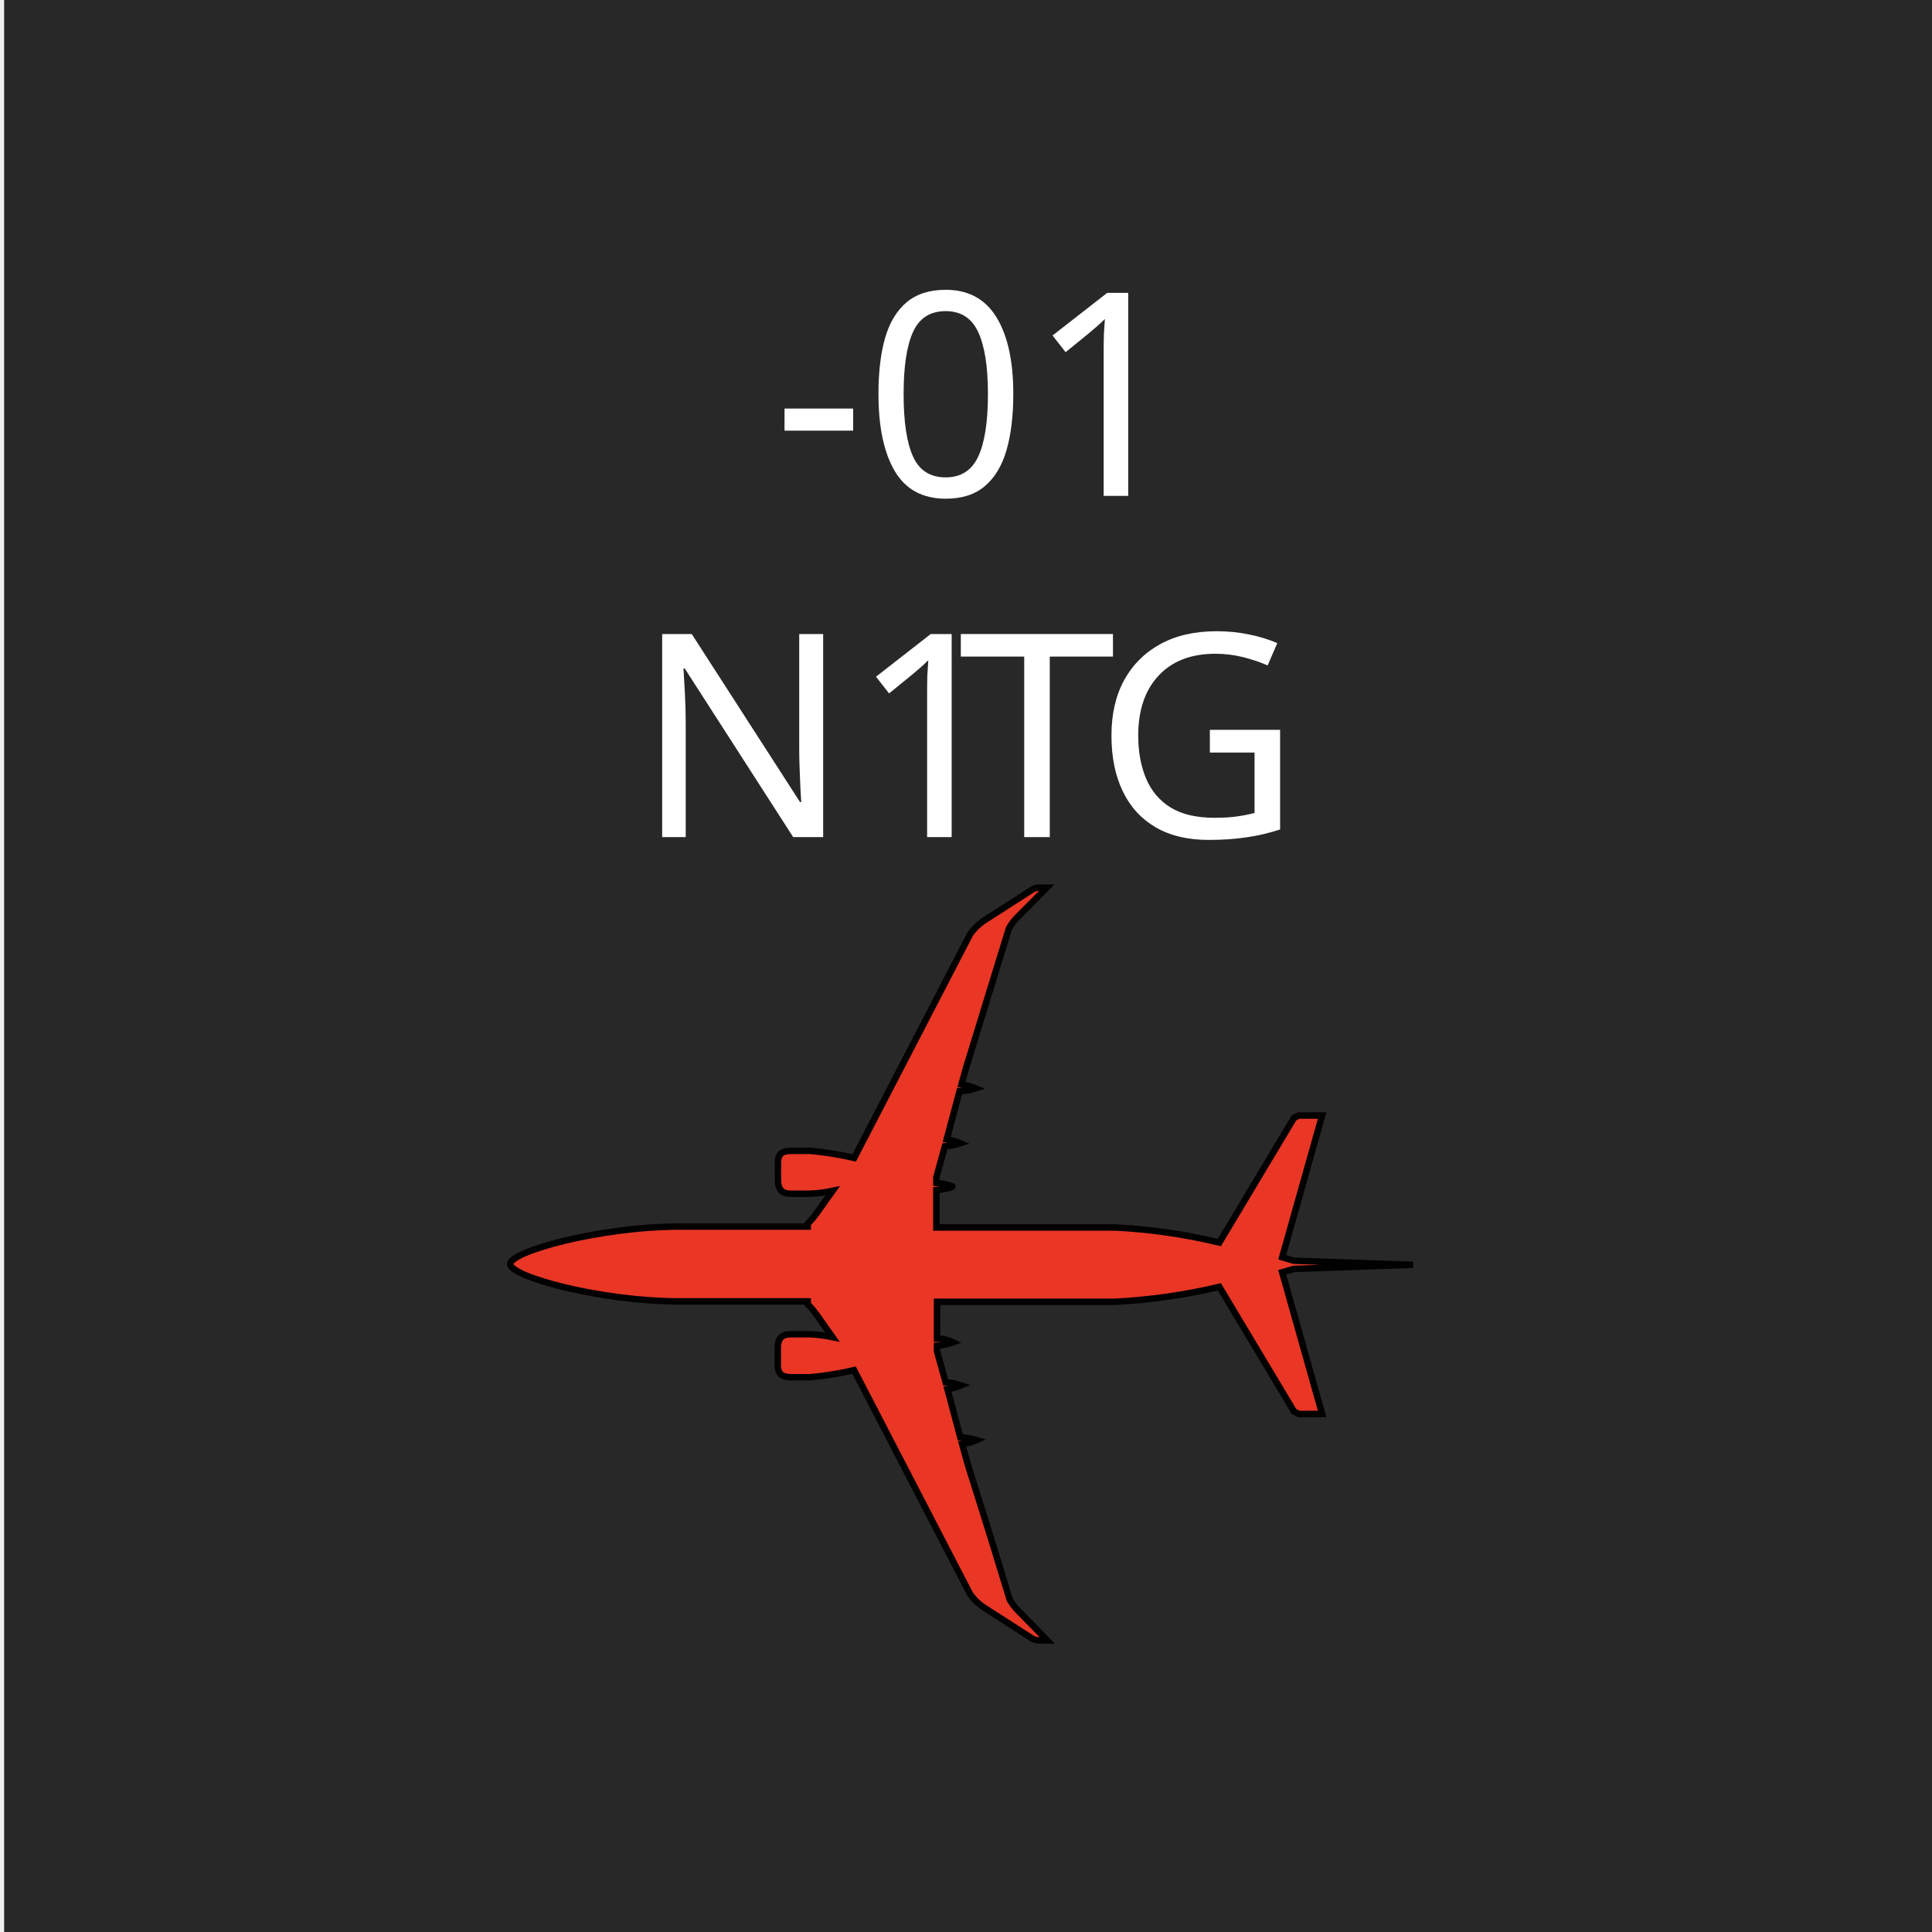
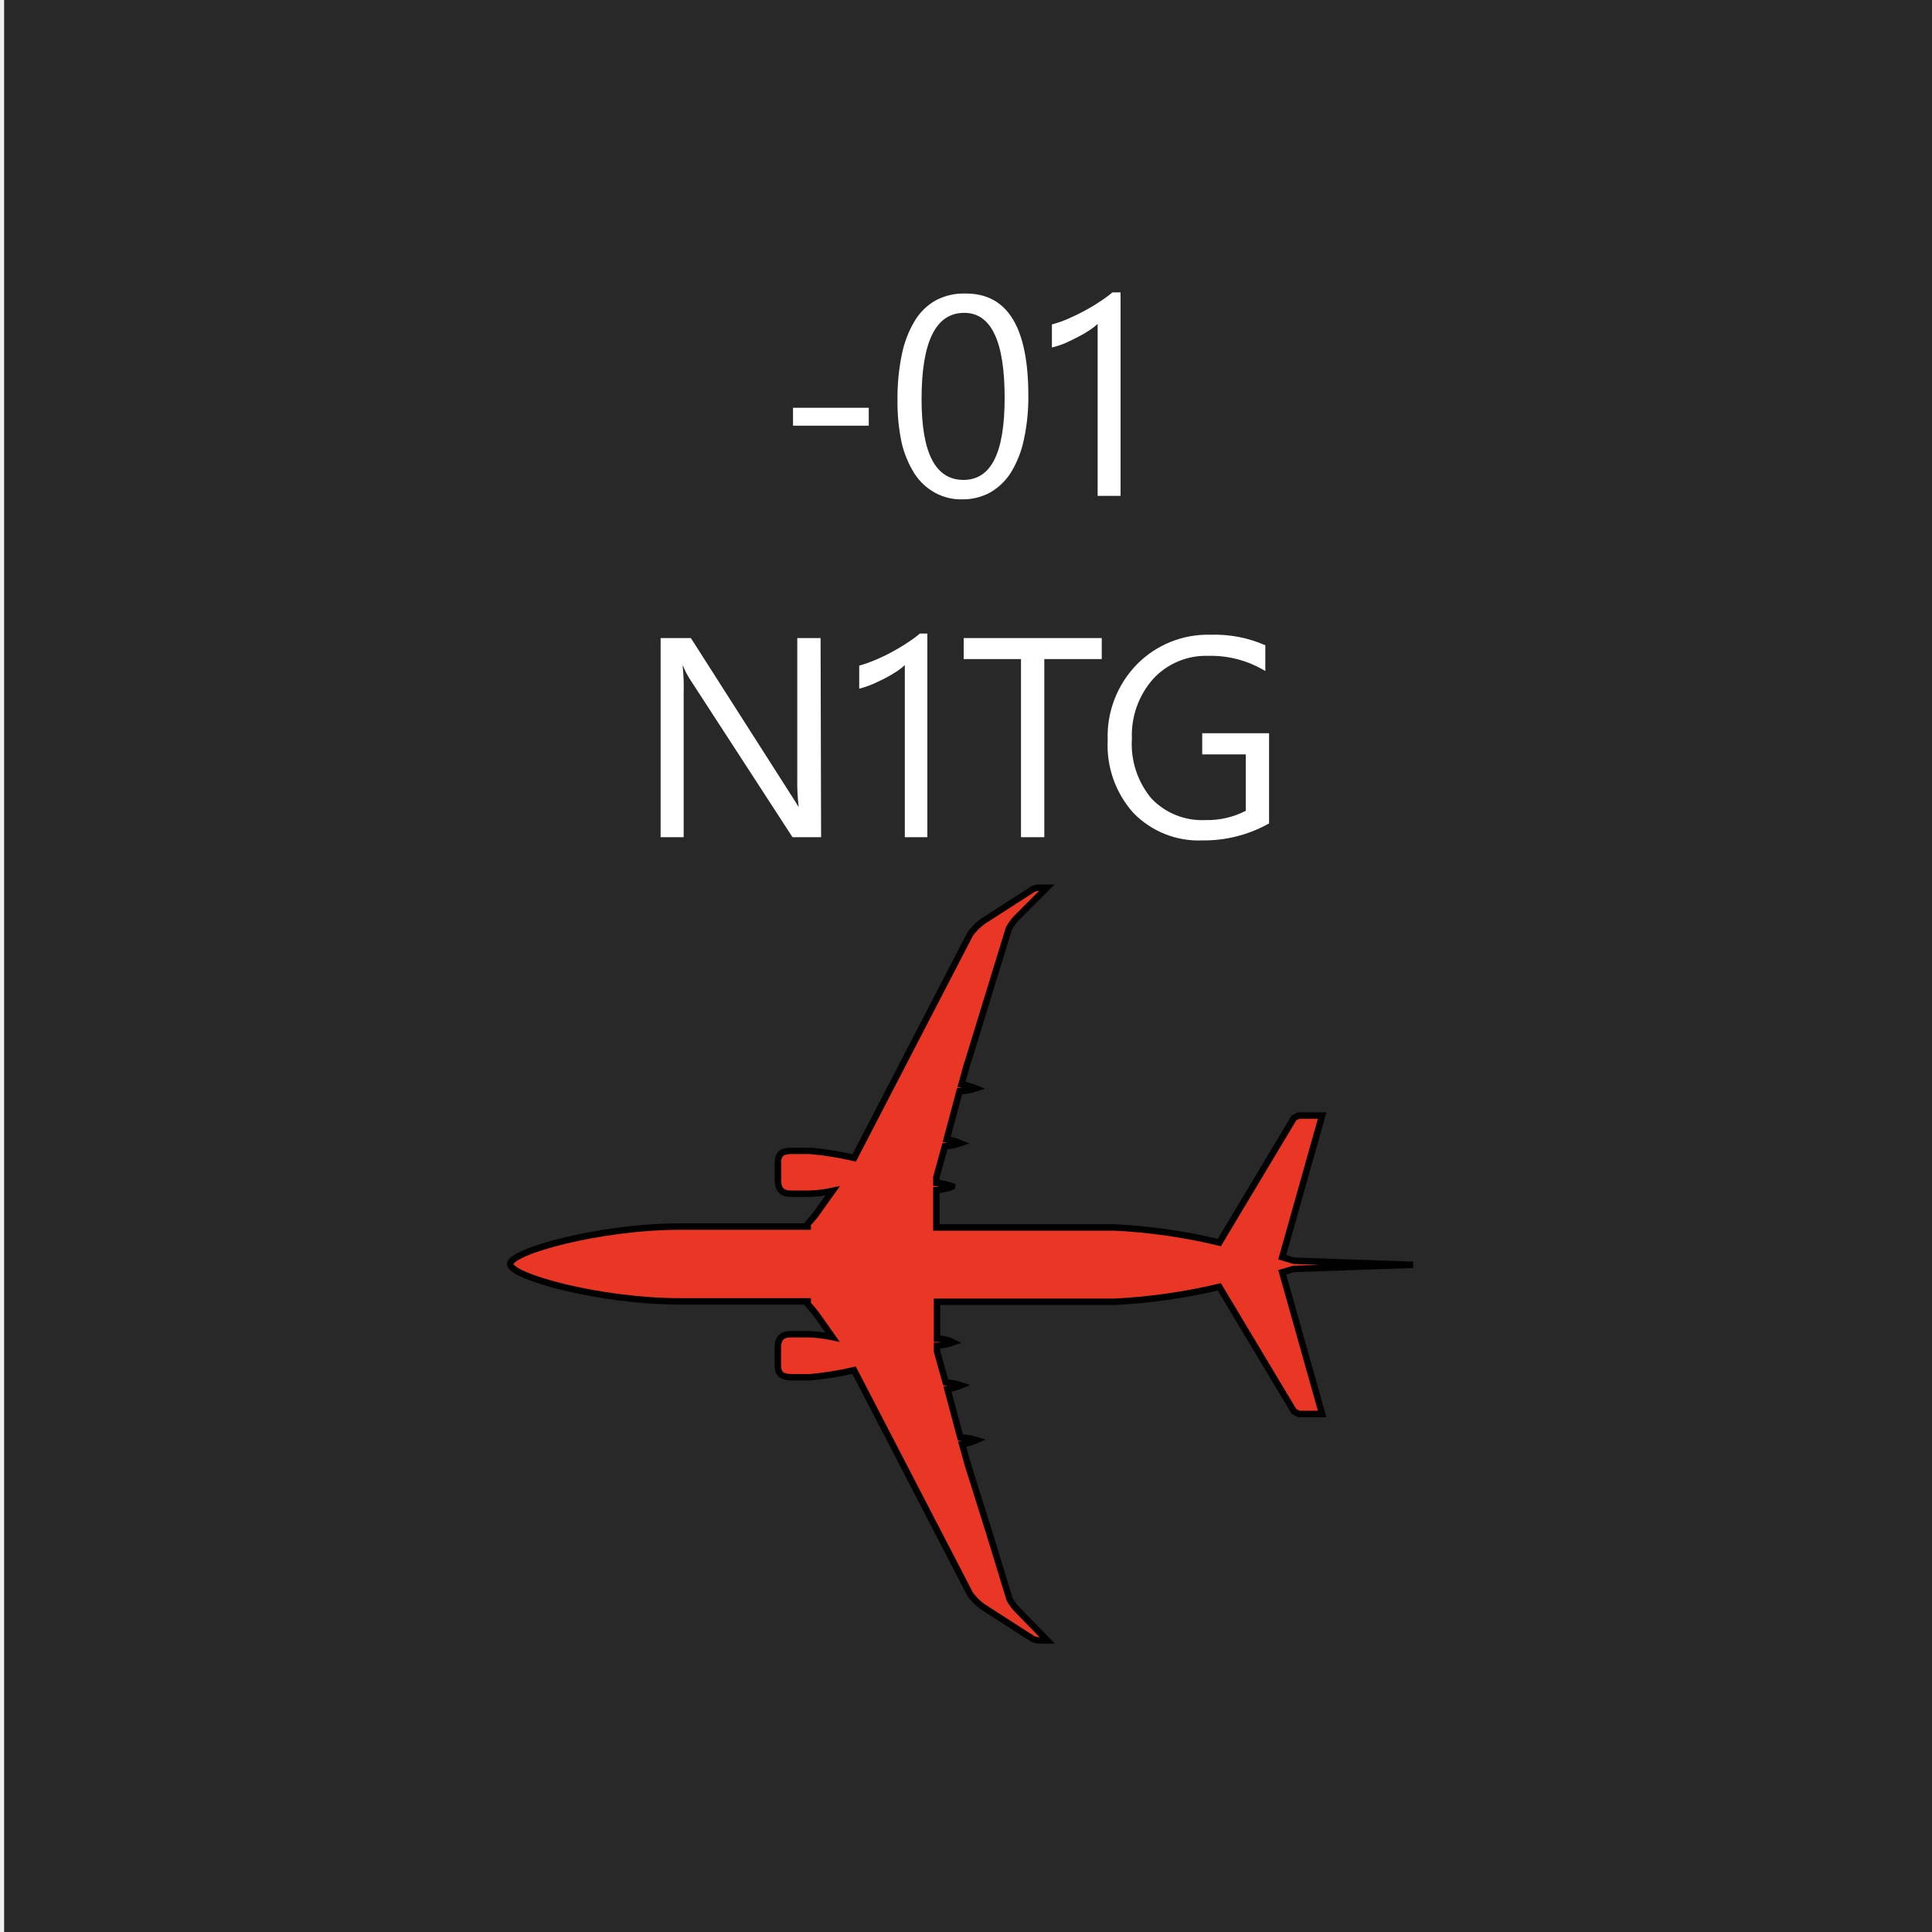
<svg xmlns="http://www.w3.org/2000/svg" viewBox="0 0 150 150">
  <defs>
-     <style>.cls-1{fill:#282828;}.cls-2{fill:#e93625;stroke:#010101;stroke-miterlimit:10;stroke-width:0.5px;}.cls-3{font-size:22.07px;fill:#fff;font-family:SegoeWP, Segoe WP;}.cls-4{letter-spacing:-0.04em;}</style>
+     <style>.cls-1{fill:#282828;}.cls-2{fill:#e93625;stroke:#010101;stroke-miterlimit:10;stroke-width:0.5px;}.cls-3{fill:#fff;}</style>
  </defs>
  <g id="Layer_4" data-name="Layer 4">
    <rect class="cls-1" x="0.32" width="150" height="150" />
    <path class="cls-2" d="M80.17,69.05l-3.75,2.41a4.17,4.17,0,0,0-1.1,1.07l-9,17.37a25.1,25.1,0,0,0-3.42-.55l-1.44,0c-.65,0-1.06.17-1.06.93v1.34c0,.75.34,1.06,1,1.06h1.46a10.56,10.56,0,0,0,1.78-.22l-1.26,1.77a8.32,8.32,0,0,1-.67.79v.21h-9.9c-6.26,0-13.2,1.94-13.2,2.91s6.94,2.9,13.2,2.9h9.9v.21a8.32,8.32,0,0,1,.67.79l1.25,1.77a10.69,10.69,0,0,0-1.78-.22H61.39c-.68,0-1,.31-1,1.06V106c0,.75.41.92,1.07.93l1.44,0a25.21,25.21,0,0,0,3.41-.55l9,17.37a4,4,0,0,0,1.1,1.07l3.75,2.41a1.1,1.1,0,0,0,.51.13h.64L79,125a3.8,3.8,0,0,1-.61-.82l-1.55-5.06h0L75.2,113.9h0l-.07-.23h0l-.43-1.55a4,4,0,0,0,1.12-.31,5,5,0,0,0-1.26-.21l-1-3.75a4.24,4.24,0,0,0,1.06-.29,5.22,5.22,0,0,0-1.2-.24l-.67-2.4v-.44a4.8,4.8,0,0,0,1.25-.26,2.79,2.79,0,0,0-1.25-.29v-2.86H86.55a45.13,45.13,0,0,0,8.12-1.16l5.79,9.67.37.2h1.82l-3.1-11,.89-.26h0l9.27-.32-9.27-.32h0l-.89-.27,3.1-11h-1.82l-.37.19-5.79,9.67a43.84,43.84,0,0,0-8.11-1.17H72.7V92.4h0c.93-.1,1.24-.26,1.24-.29a4.66,4.66,0,0,0-1.24-.27V91.4L73.36,89a4.55,4.55,0,0,0,1.2-.24,4.39,4.39,0,0,0-1.06-.3l1-3.74a4.36,4.36,0,0,0,1.26-.22,4.9,4.9,0,0,0-1.11-.31l.43-1.55h0l.08-.23h0l1.61-5.25h0l1.56-5.07a3.78,3.78,0,0,1,.6-.82l2.34-2.35h-.64A.93.93,0,0,0,80.17,69.05Z" />
-     <text class="cls-3" transform="translate(60.02 38.5)">-01<tspan x="-10.75" y="26.49">N1</tspan>
-       <tspan class="cls-4" x="14.36" y="26.49">T</tspan>
-       <tspan x="24.93" y="26.49">G</tspan>
-     </text>
+     <path class="cls-3" d="M67.45,33.05H61.57V31.66h5.88Z" />
+     <path class="cls-3" d="M79.84,30.71a15.43,15.43,0,0,1-.35,3.44,8,8,0,0,1-1,2.53,4.63,4.63,0,0,1-1.62,1.56,4.45,4.45,0,0,1-2.2.53,4.18,4.18,0,0,1-2.07-.51A4.38,4.38,0,0,1,71,36.77a7.83,7.83,0,0,1-1-2.41,15.22,15.22,0,0,1-.32-3.27,16.68,16.68,0,0,1,.34-3.58,8.25,8.25,0,0,1,1-2.6,4.5,4.5,0,0,1,1.63-1.59A4.66,4.66,0,0,1,75,22.79Q79.84,22.79,79.84,30.71ZM78,30.88q0-6.59-3.14-6.59-3.31,0-3.31,6.71c0,4.18,1.08,6.26,3.25,6.26S78,35.14,78,30.88Z" />
+     <path class="cls-3" d="M85.22,38.5V25.15a4.5,4.5,0,0,1-.6.47,8.05,8.05,0,0,1-.89.52c-.32.17-.67.34-1,.49a6.91,6.91,0,0,1-1.06.35V25.19a9.08,9.08,0,0,0,1.23-.43c.44-.19.86-.39,1.28-.62a12.46,12.46,0,0,0,1.19-.71,9.61,9.61,0,0,0,1-.73H87V38.5Z" />
+     <path class="cls-3" d="M63.75,65H61.53l-8-12.32a5.24,5.24,0,0,1-.5-1H53a15.92,15.92,0,0,1,.08,2.13V65H51.29V49.54h2.35l7.74,12.12c.33.5.53.85.63,1h0a16.44,16.44,0,0,1-.11-2.27V49.54h1.81Z" />
+     <path class="cls-3" d="M70.25,65V51.64a4.67,4.67,0,0,1-.6.47,9.77,9.77,0,0,1-.88.52c-.33.17-.67.33-1,.48a7.8,7.8,0,0,1-1.06.36V51.68a9.83,9.83,0,0,0,1.24-.44,13.56,13.56,0,0,0,1.28-.61c.42-.23.82-.46,1.19-.71a9.41,9.41,0,0,0,1-.73H72V65Z" />
+     <path class="cls-3" d="M85.54,51.17H81.08V65H79.27V51.17H74.82V49.54H85.54Z" />
+     <path class="cls-3" d="M98.53,63.93a10.3,10.3,0,0,1-5.17,1.32A7.06,7.06,0,0,1,88,63.12,7.86,7.86,0,0,1,86,57.47a8,8,0,0,1,2.27-5.89A7.72,7.72,0,0,1,94,49.28a9.71,9.71,0,0,1,4.24.82v2a8.13,8.13,0,0,0-4.44-1.18,5.56,5.56,0,0,0-4.26,1.78,6.59,6.59,0,0,0-1.66,4.64A6.6,6.6,0,0,0,89.4,62a5.42,5.42,0,0,0,4.18,1.67,6.47,6.47,0,0,0,3.14-.72V58.57H93.34V56.93h5.19Z" />
  </g>
</svg>
